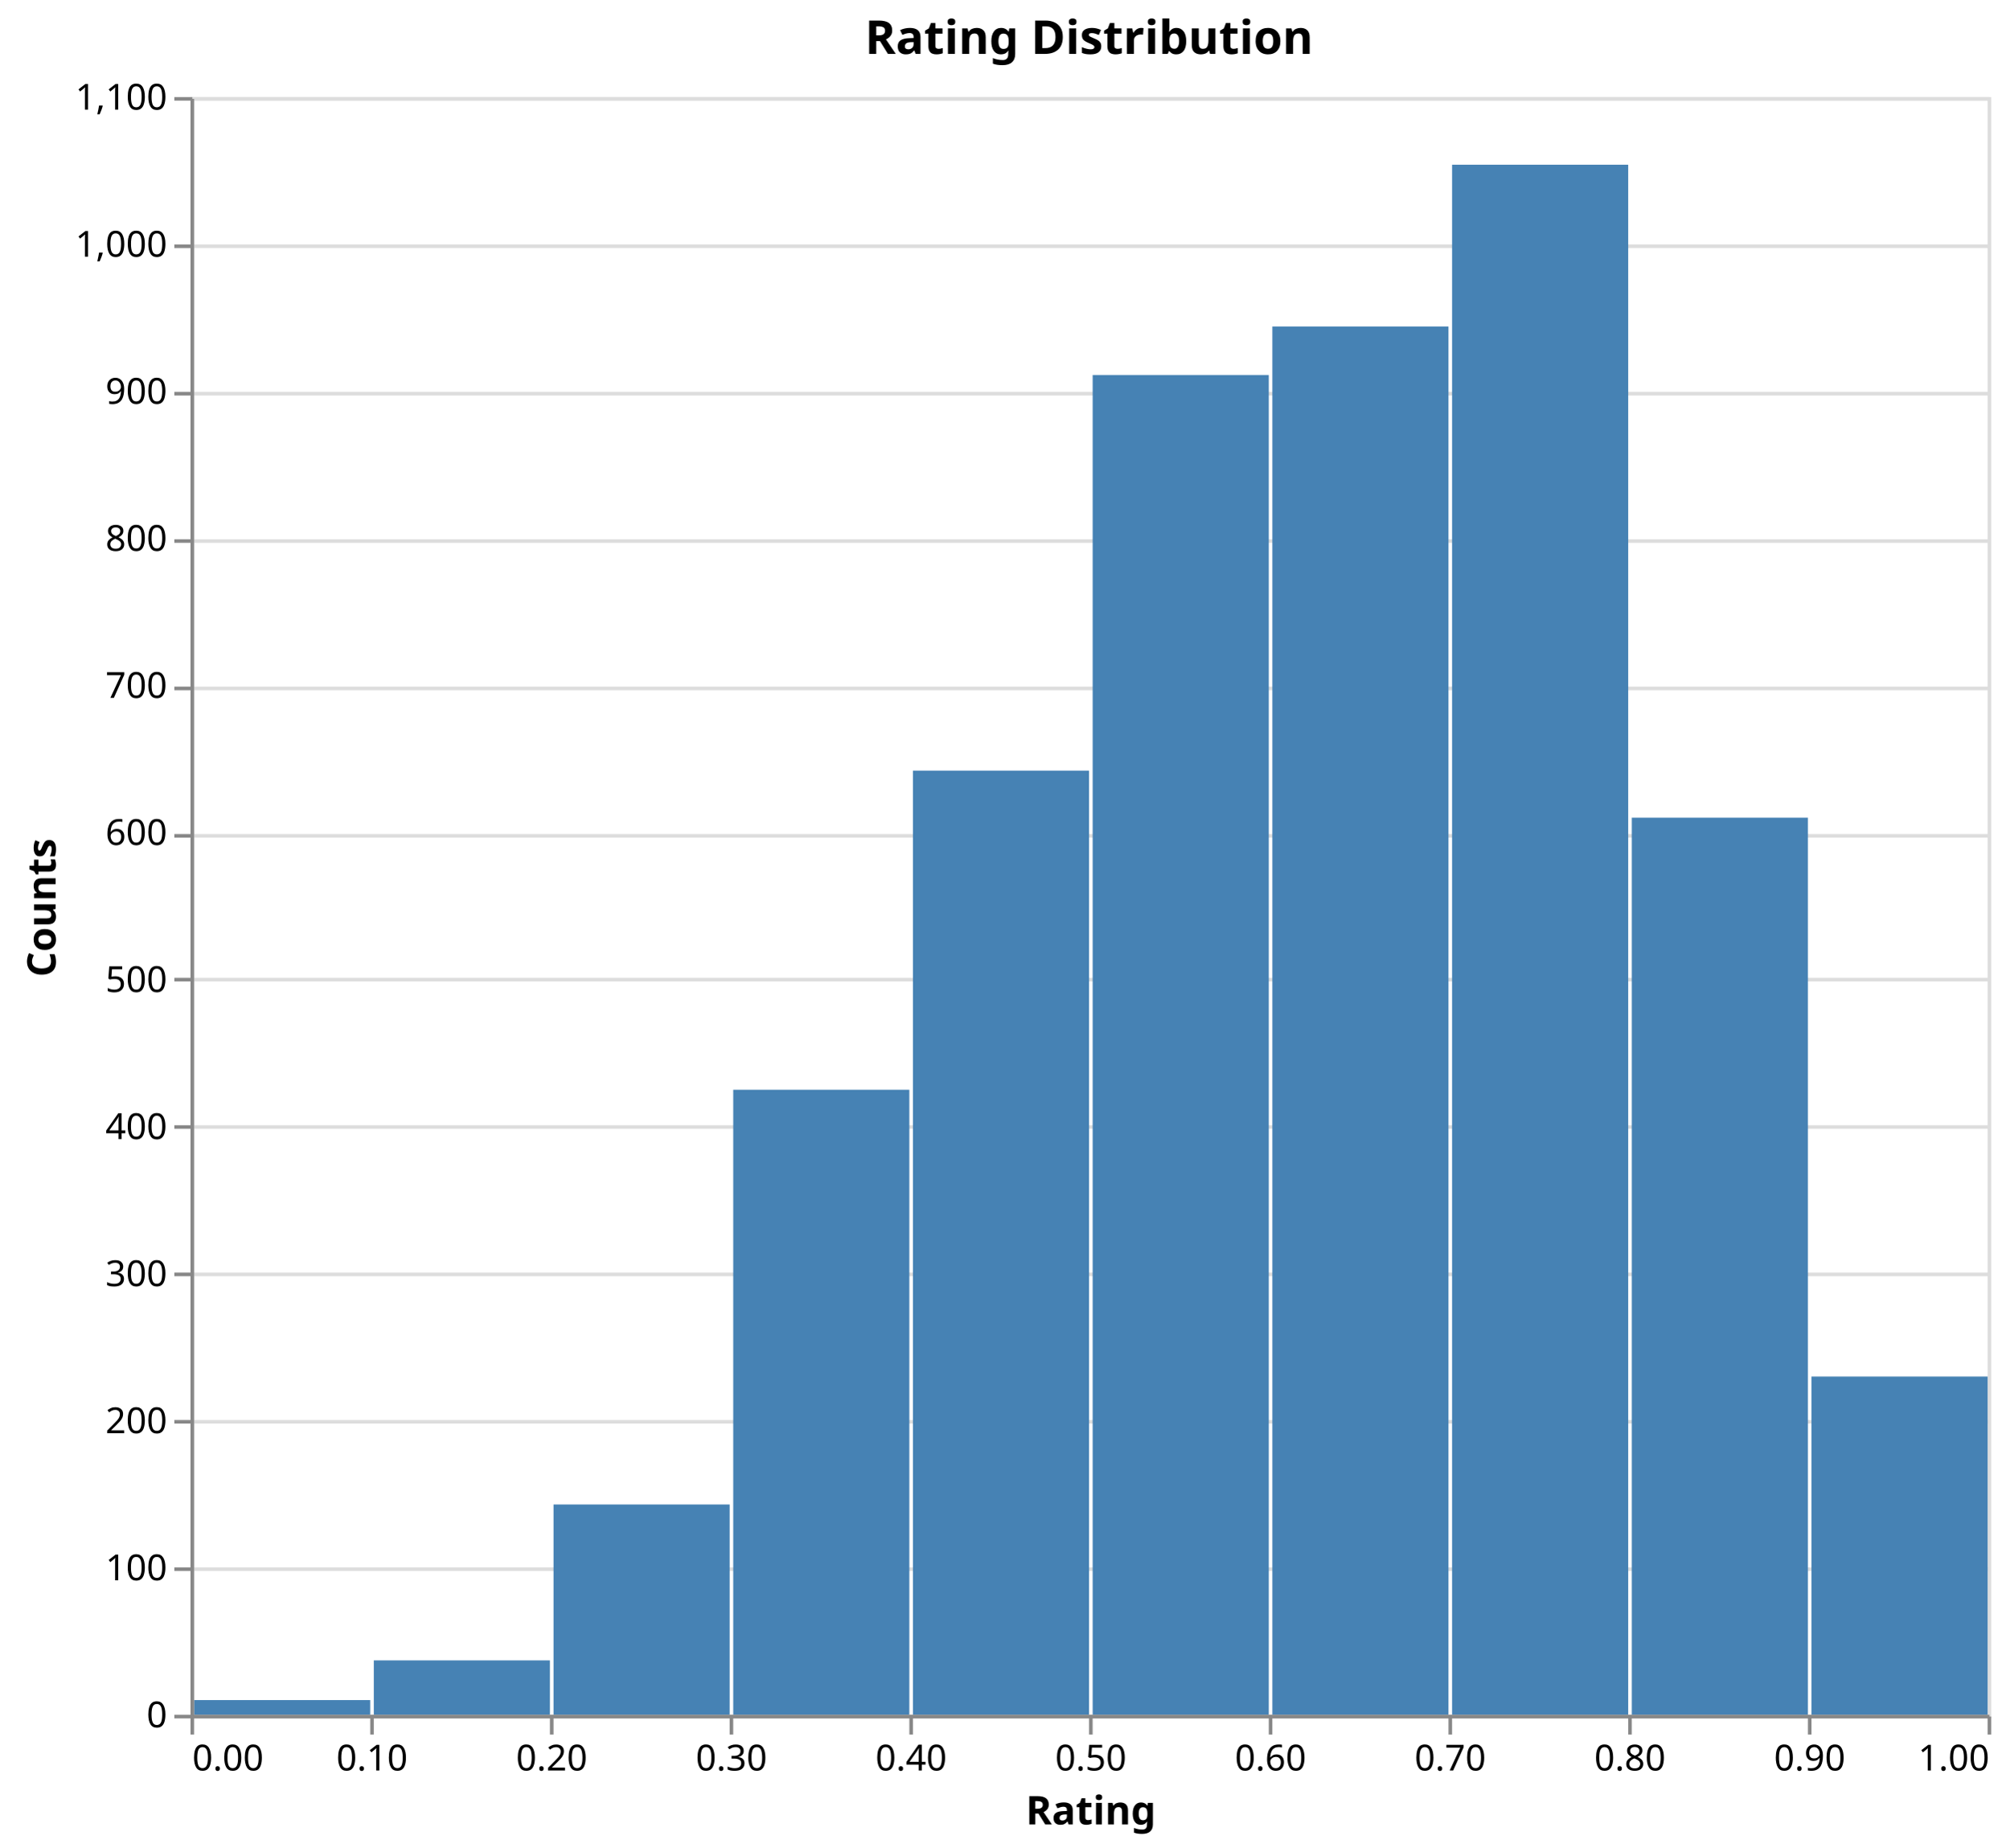
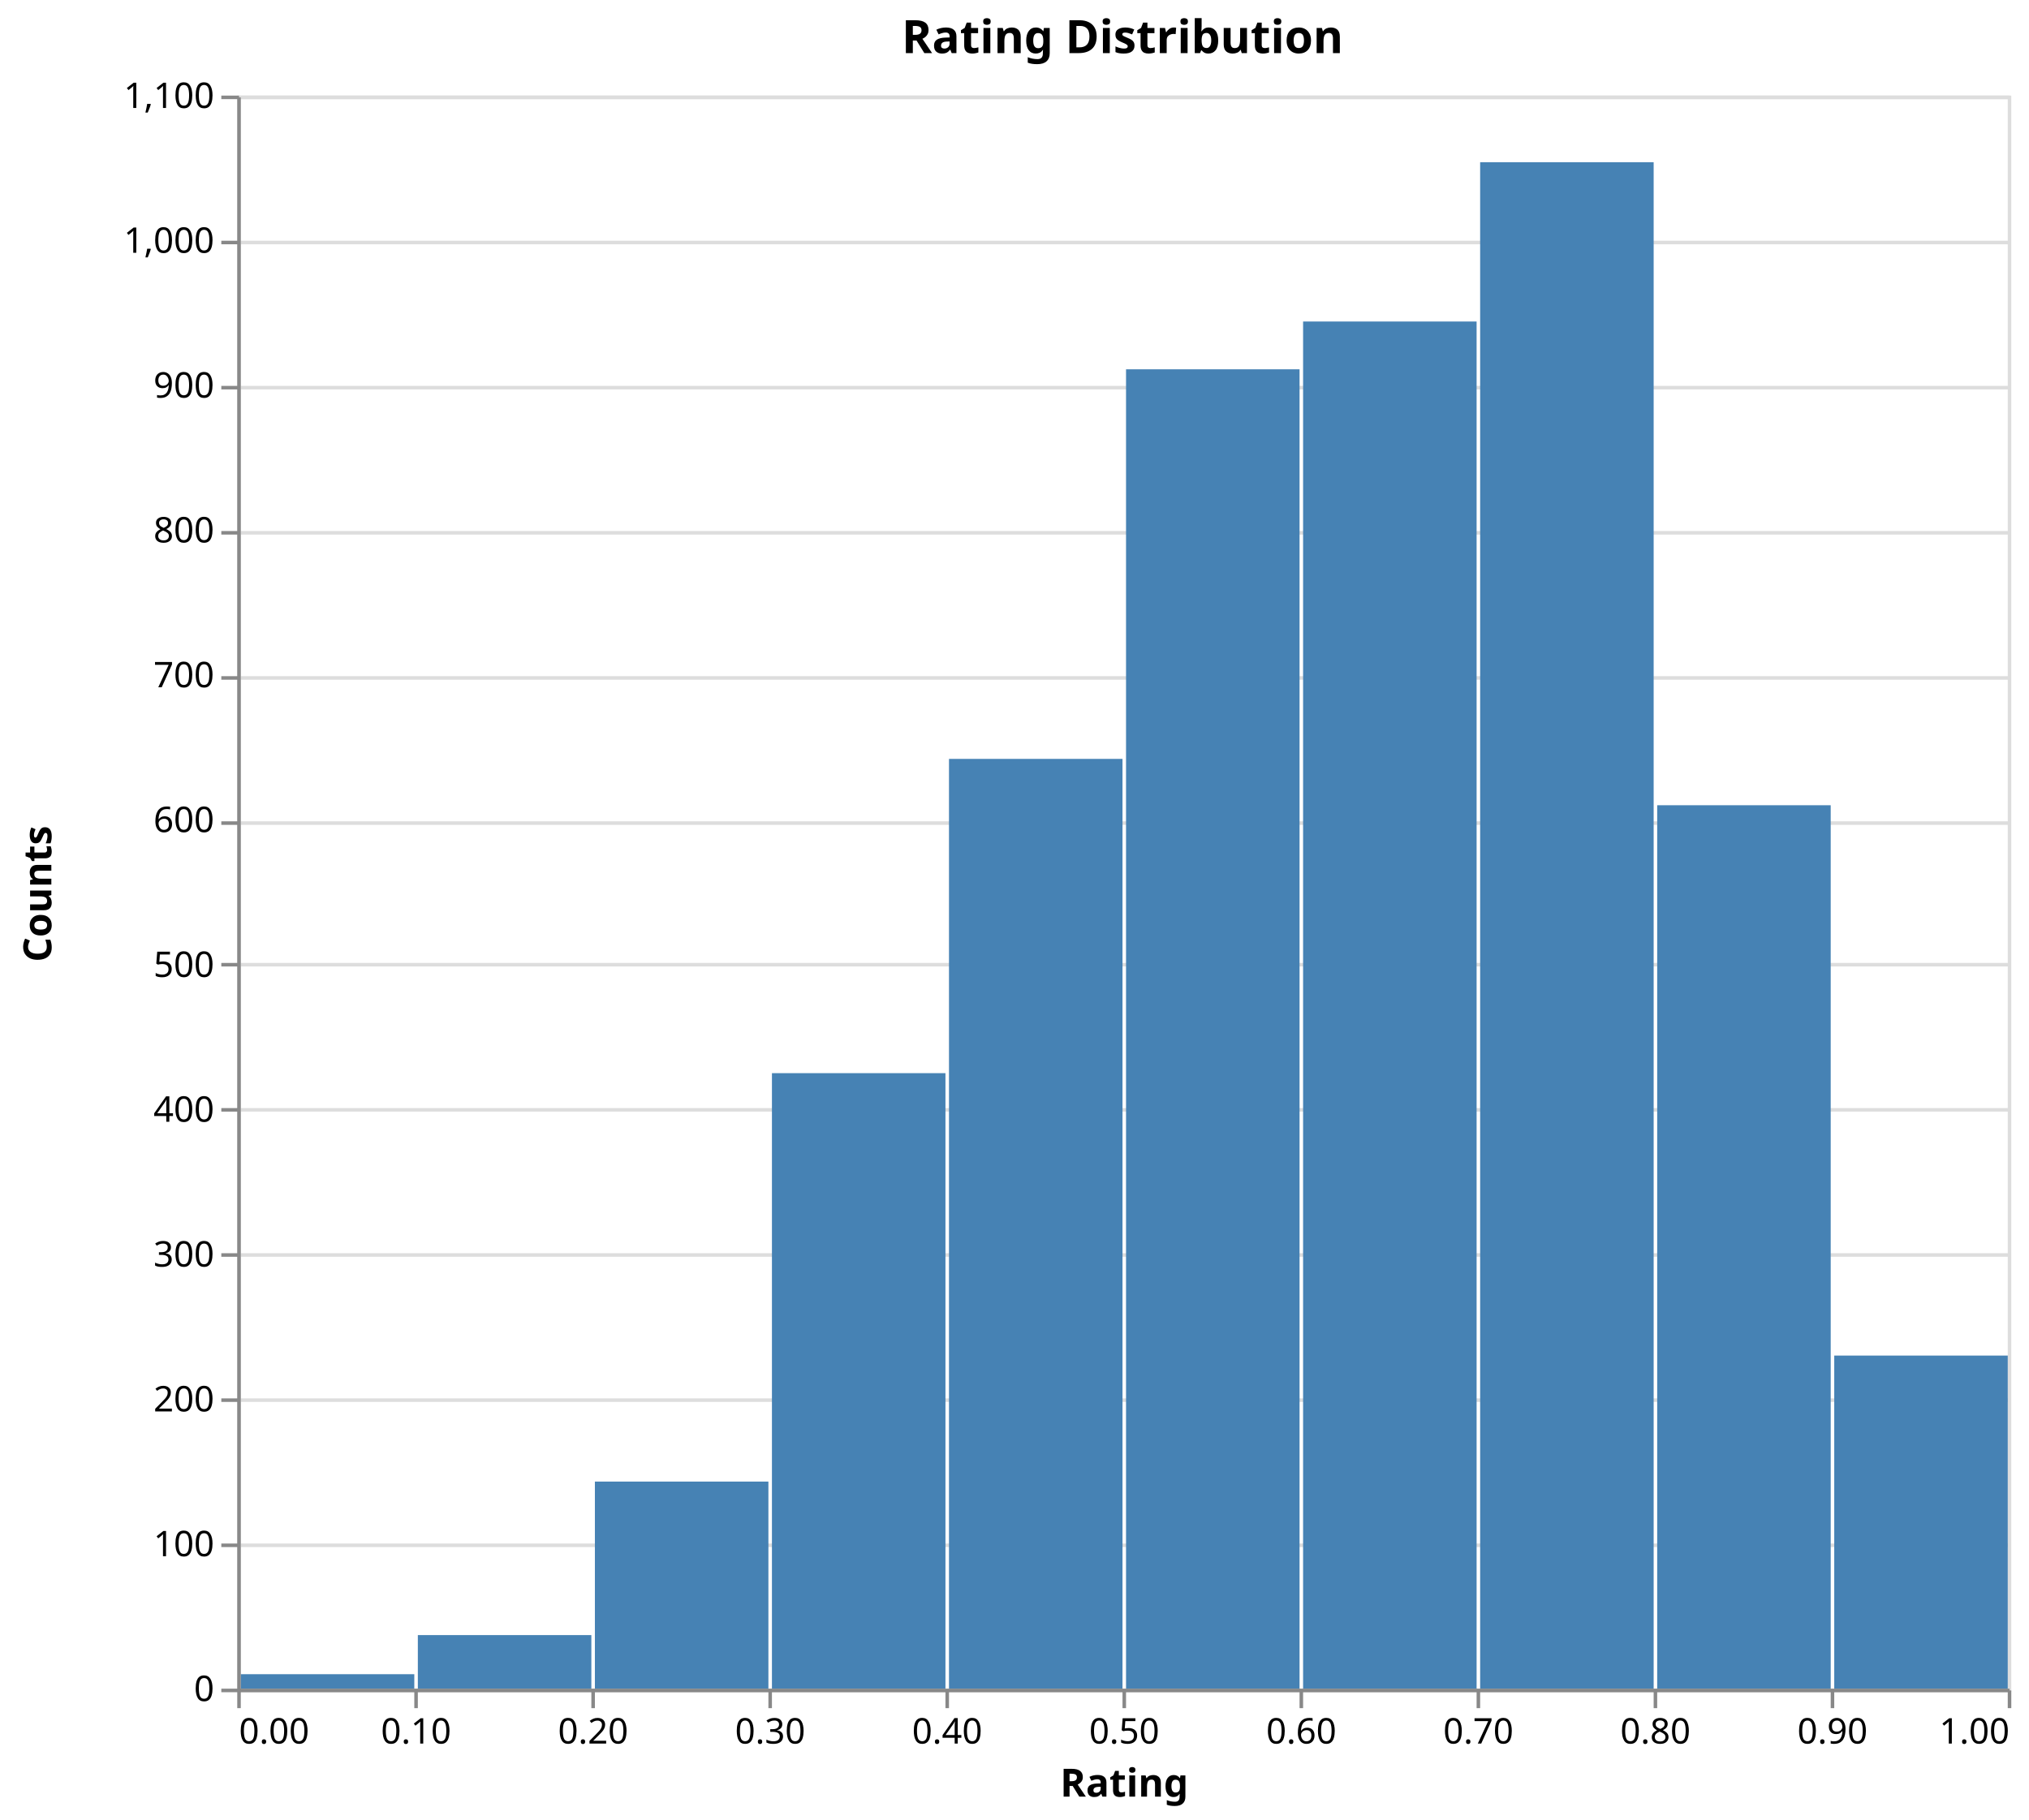
- <svg xmlns="http://www.w3.org/2000/svg" class="marks" width="559" height="514" viewBox="0 0 559 514" version="1.1">
-   <g transform="translate(53,27)">
+ <svg xmlns="http://www.w3.org/2000/svg" class="marks" width="573" height="514" viewBox="0 0 573 514" version="1.1">
+   <g transform="translate(67,27)">
    <g class="mark-group role-frame root">
      <g transform="translate(0,0)">
        <path class="background" d="M0.5,0.5h500v450h-500Z" style="fill: none; stroke: #ddd;" />
        <g>
          <g class="mark-group role-axis">
            <g transform="translate(0.5,0.5)">
              <path class="background" d="M0,0h0v0h0Z" style="pointer-events: none; fill: none;" />
              <g>
                <g class="mark-rule role-axis-grid" style="pointer-events: none;">
                  <line transform="translate(0,450)" x2="500" y2="0" style="fill: none; stroke: #ddd; stroke-width: 1; opacity: 1;" />
                  <line transform="translate(0,409)" x2="500" y2="0" style="fill: none; stroke: #ddd; stroke-width: 1; opacity: 1;" />
                  <line transform="translate(0,368)" x2="500" y2="0" style="fill: none; stroke: #ddd; stroke-width: 1; opacity: 1;" />
                  <line transform="translate(0,327)" x2="500" y2="0" style="fill: none; stroke: #ddd; stroke-width: 1; opacity: 1;" />
                  <line transform="translate(0,286)" x2="500" y2="0" style="fill: none; stroke: #ddd; stroke-width: 1; opacity: 1;" />
                  <line transform="translate(0,245)" x2="500" y2="0" style="fill: none; stroke: #ddd; stroke-width: 1; opacity: 1;" />
                  <line transform="translate(0,205)" x2="500" y2="0" style="fill: none; stroke: #ddd; stroke-width: 1; opacity: 1;" />
                  <line transform="translate(0,164)" x2="500" y2="0" style="fill: none; stroke: #ddd; stroke-width: 1; opacity: 1;" />
                  <line transform="translate(0,123)" x2="500" y2="0" style="fill: none; stroke: #ddd; stroke-width: 1; opacity: 1;" />
                  <line transform="translate(0,82)" x2="500" y2="0" style="fill: none; stroke: #ddd; stroke-width: 1; opacity: 1;" />
                  <line transform="translate(0,41)" x2="500" y2="0" style="fill: none; stroke: #ddd; stroke-width: 1; opacity: 1;" />
                  <line transform="translate(0,0)" x2="500" y2="0" style="fill: none; stroke: #ddd; stroke-width: 1; opacity: 1;" />
                </g>
              </g>
            </g>
          </g>
          <g class="mark-rect role-mark marks">
            <path d="M51,434.864h49v15.136h-49Z" style="fill: steelblue;" />
            <path d="M101,391.5h49v58.5h-49Z" style="fill: steelblue;" />
            <path d="M151,276.136h49v173.864h-49Z" style="fill: steelblue;" />
            <path d="M201,187.364h49v262.636h-49Z" style="fill: steelblue;" />
            <path d="M251,77.318h49v372.682h-49Z" style="fill: steelblue;" />
            <path d="M301,63.818h49v386.182h-49Z" style="fill: steelblue;" />
            <path d="M351,18.818h49v431.182h-49Z" style="fill: steelblue;" />
            <path d="M401,200.455h49v249.545h-49Z" style="fill: steelblue;" />
            <path d="M451,355.909h49v94.091h-49Z" style="fill: steelblue;" />
            <path d="M1,445.909h49v4.091h-49Z" style="fill: steelblue;" />
          </g>
          <g class="mark-text role-title" style="pointer-events: none;">
            <text text-anchor="middle" transform="translate(250,-12)" style="font-family: sans-serif; font-size: 13px; font-weight: bold; fill: #000; opacity: 1;">Rating Distribution</text>
          </g>
          <g class="mark-group role-axis">
            <g transform="translate(0.5,450.5)">
              <path class="background" d="M0,0h0v0h0Z" style="pointer-events: none; fill: none;" />
              <g>
                <g class="mark-rule role-axis-tick" style="pointer-events: none;">
                  <line transform="translate(0,0)" x2="0" y2="5" style="fill: none; stroke: #888; stroke-width: 1; opacity: 1;" />
                  <line transform="translate(50,0)" x2="0" y2="5" style="fill: none; stroke: #888; stroke-width: 1; opacity: 1;" />
                  <line transform="translate(100,0)" x2="0" y2="5" style="fill: none; stroke: #888; stroke-width: 1; opacity: 1;" />
                  <line transform="translate(150,0)" x2="0" y2="5" style="fill: none; stroke: #888; stroke-width: 1; opacity: 1;" />
                  <line transform="translate(200,0)" x2="0" y2="5" style="fill: none; stroke: #888; stroke-width: 1; opacity: 1;" />
                  <line transform="translate(250,0)" x2="0" y2="5" style="fill: none; stroke: #888; stroke-width: 1; opacity: 1;" />
                  <line transform="translate(300,0)" x2="0" y2="5" style="fill: none; stroke: #888; stroke-width: 1; opacity: 1;" />
                  <line transform="translate(350,0)" x2="0" y2="5" style="fill: none; stroke: #888; stroke-width: 1; opacity: 1;" />
                  <line transform="translate(400,0)" x2="0" y2="5" style="fill: none; stroke: #888; stroke-width: 1; opacity: 1;" />
                  <line transform="translate(450,0)" x2="0" y2="5" style="fill: none; stroke: #888; stroke-width: 1; opacity: 1;" />
                  <line transform="translate(500,0)" x2="0" y2="5" style="fill: none; stroke: #888; stroke-width: 1; opacity: 1;" />
                </g>
                <g class="mark-text role-axis-label" style="pointer-events: none;">
                  <text text-anchor="start" transform="translate(0,15)" style="font-family: sans-serif; font-size: 10px; fill: #000; opacity: 1;">0.00</text>
                  <text text-anchor="middle" transform="translate(50,15)" style="font-family: sans-serif; font-size: 10px; fill: #000; opacity: 1;">0.10</text>
                  <text text-anchor="middle" transform="translate(100,15)" style="font-family: sans-serif; font-size: 10px; fill: #000; opacity: 1;">0.20</text>
                  <text text-anchor="middle" transform="translate(150,15)" style="font-family: sans-serif; font-size: 10px; fill: #000; opacity: 1;">0.30</text>
                  <text text-anchor="middle" transform="translate(200,15)" style="font-family: sans-serif; font-size: 10px; fill: #000; opacity: 1;">0.40</text>
                  <text text-anchor="middle" transform="translate(250,15)" style="font-family: sans-serif; font-size: 10px; fill: #000; opacity: 1;">0.50</text>
                  <text text-anchor="middle" transform="translate(300,15)" style="font-family: sans-serif; font-size: 10px; fill: #000; opacity: 1;">0.60</text>
                  <text text-anchor="middle" transform="translate(350,15)" style="font-family: sans-serif; font-size: 10px; fill: #000; opacity: 1;">0.70</text>
                  <text text-anchor="middle" transform="translate(400,15)" style="font-family: sans-serif; font-size: 10px; fill: #000; opacity: 1;">0.80</text>
                  <text text-anchor="middle" transform="translate(450,15)" style="font-family: sans-serif; font-size: 10px; fill: #000; opacity: 1;">0.90</text>
                  <text text-anchor="end" transform="translate(500,15)" style="font-family: sans-serif; font-size: 10px; fill: #000; opacity: 1;">1.00</text>
                </g>
                <g class="mark-rule role-axis-domain" style="pointer-events: none;">
                  <line transform="translate(0,0)" x2="500" y2="0" style="fill: none; stroke: #888; stroke-width: 1; opacity: 1;" />
                </g>
                <g class="mark-text role-axis-title" style="pointer-events: none;">
                  <text text-anchor="middle" transform="translate(250,30)" style="font-family: sans-serif; font-size: 11px; font-weight: bold; fill: #000; opacity: 1;">Rating</text>
                </g>
              </g>
            </g>
          </g>
          <g class="mark-group role-axis">
            <g transform="translate(0.5,0.5)">
              <path class="background" d="M0,0h0v0h0Z" style="pointer-events: none; fill: none;" />
              <g>
                <g class="mark-rule role-axis-tick" style="pointer-events: none;">
                  <line transform="translate(0,450)" x2="-5" y2="0" style="fill: none; stroke: #888; stroke-width: 1; opacity: 1;" />
                  <line transform="translate(0,409)" x2="-5" y2="0" style="fill: none; stroke: #888; stroke-width: 1; opacity: 1;" />
                  <line transform="translate(0,368)" x2="-5" y2="0" style="fill: none; stroke: #888; stroke-width: 1; opacity: 1;" />
                  <line transform="translate(0,327)" x2="-5" y2="0" style="fill: none; stroke: #888; stroke-width: 1; opacity: 1;" />
                  <line transform="translate(0,286)" x2="-5" y2="0" style="fill: none; stroke: #888; stroke-width: 1; opacity: 1;" />
                  <line transform="translate(0,245)" x2="-5" y2="0" style="fill: none; stroke: #888; stroke-width: 1; opacity: 1;" />
                  <line transform="translate(0,205)" x2="-5" y2="0" style="fill: none; stroke: #888; stroke-width: 1; opacity: 1;" />
                  <line transform="translate(0,164)" x2="-5" y2="0" style="fill: none; stroke: #888; stroke-width: 1; opacity: 1;" />
                  <line transform="translate(0,123)" x2="-5" y2="0" style="fill: none; stroke: #888; stroke-width: 1; opacity: 1;" />
                  <line transform="translate(0,82)" x2="-5" y2="0" style="fill: none; stroke: #888; stroke-width: 1; opacity: 1;" />
                  <line transform="translate(0,41)" x2="-5" y2="0" style="fill: none; stroke: #888; stroke-width: 1; opacity: 1;" />
                  <line transform="translate(0,0)" x2="-5" y2="0" style="fill: none; stroke: #888; stroke-width: 1; opacity: 1;" />
                </g>
                <g class="mark-text role-axis-label" style="pointer-events: none;">
                  <text text-anchor="end" transform="translate(-7,453)" style="font-family: sans-serif; font-size: 10px; fill: #000; opacity: 1;">0</text>
                  <text text-anchor="end" transform="translate(-7,412.0909)" style="font-family: sans-serif; font-size: 10px; fill: #000; opacity: 1;">100</text>
                  <text text-anchor="end" transform="translate(-7,371.1818)" style="font-family: sans-serif; font-size: 10px; fill: #000; opacity: 1;">200</text>
                  <text text-anchor="end" transform="translate(-7,330.2727)" style="font-family: sans-serif; font-size: 10px; fill: #000; opacity: 1;">300</text>
                  <text text-anchor="end" transform="translate(-7,289.3636)" style="font-family: sans-serif; font-size: 10px; fill: #000; opacity: 1;">400</text>
                  <text text-anchor="end" transform="translate(-7,248.4545)" style="font-family: sans-serif; font-size: 10px; fill: #000; opacity: 1;">500</text>
                  <text text-anchor="end" transform="translate(-7,207.5455)" style="font-family: sans-serif; font-size: 10px; fill: #000; opacity: 1;">600</text>
                  <text text-anchor="end" transform="translate(-7,166.6364)" style="font-family: sans-serif; font-size: 10px; fill: #000; opacity: 1;">700</text>
                  <text text-anchor="end" transform="translate(-7,125.7273)" style="font-family: sans-serif; font-size: 10px; fill: #000; opacity: 1;">800</text>
                  <text text-anchor="end" transform="translate(-7,84.81818)" style="font-family: sans-serif; font-size: 10px; fill: #000; opacity: 1;">900</text>
                  <text text-anchor="end" transform="translate(-7,43.90909)" style="font-family: sans-serif; font-size: 10px; fill: #000; opacity: 1;">1,000</text>
                  <text text-anchor="end" transform="translate(-7,3)" style="font-family: sans-serif; font-size: 10px; fill: #000; opacity: 1;">1,100</text>
                </g>
                <g class="mark-rule role-axis-domain" style="pointer-events: none;">
                  <line transform="translate(0,450)" x2="0" y2="-450" style="fill: none; stroke: #888; stroke-width: 1; opacity: 1;" />
                </g>
                <g class="mark-text role-axis-title" style="pointer-events: none;">
-                   <text text-anchor="middle" transform="translate(-36.02441,225) rotate(-90) translate(0,-2)" style="font-family: sans-serif; font-size: 11px; font-weight: bold; fill: #000; opacity: 1;">Counts</text>
+                   <text text-anchor="middle" transform="translate(-51,225) rotate(-90) translate(0,-2)" style="font-family: sans-serif; font-size: 11px; font-weight: bold; fill: #000; opacity: 1;">Counts</text>
                </g>
              </g>
            </g>
          </g>
        </g>
      </g>
    </g>
  </g>
</svg>
